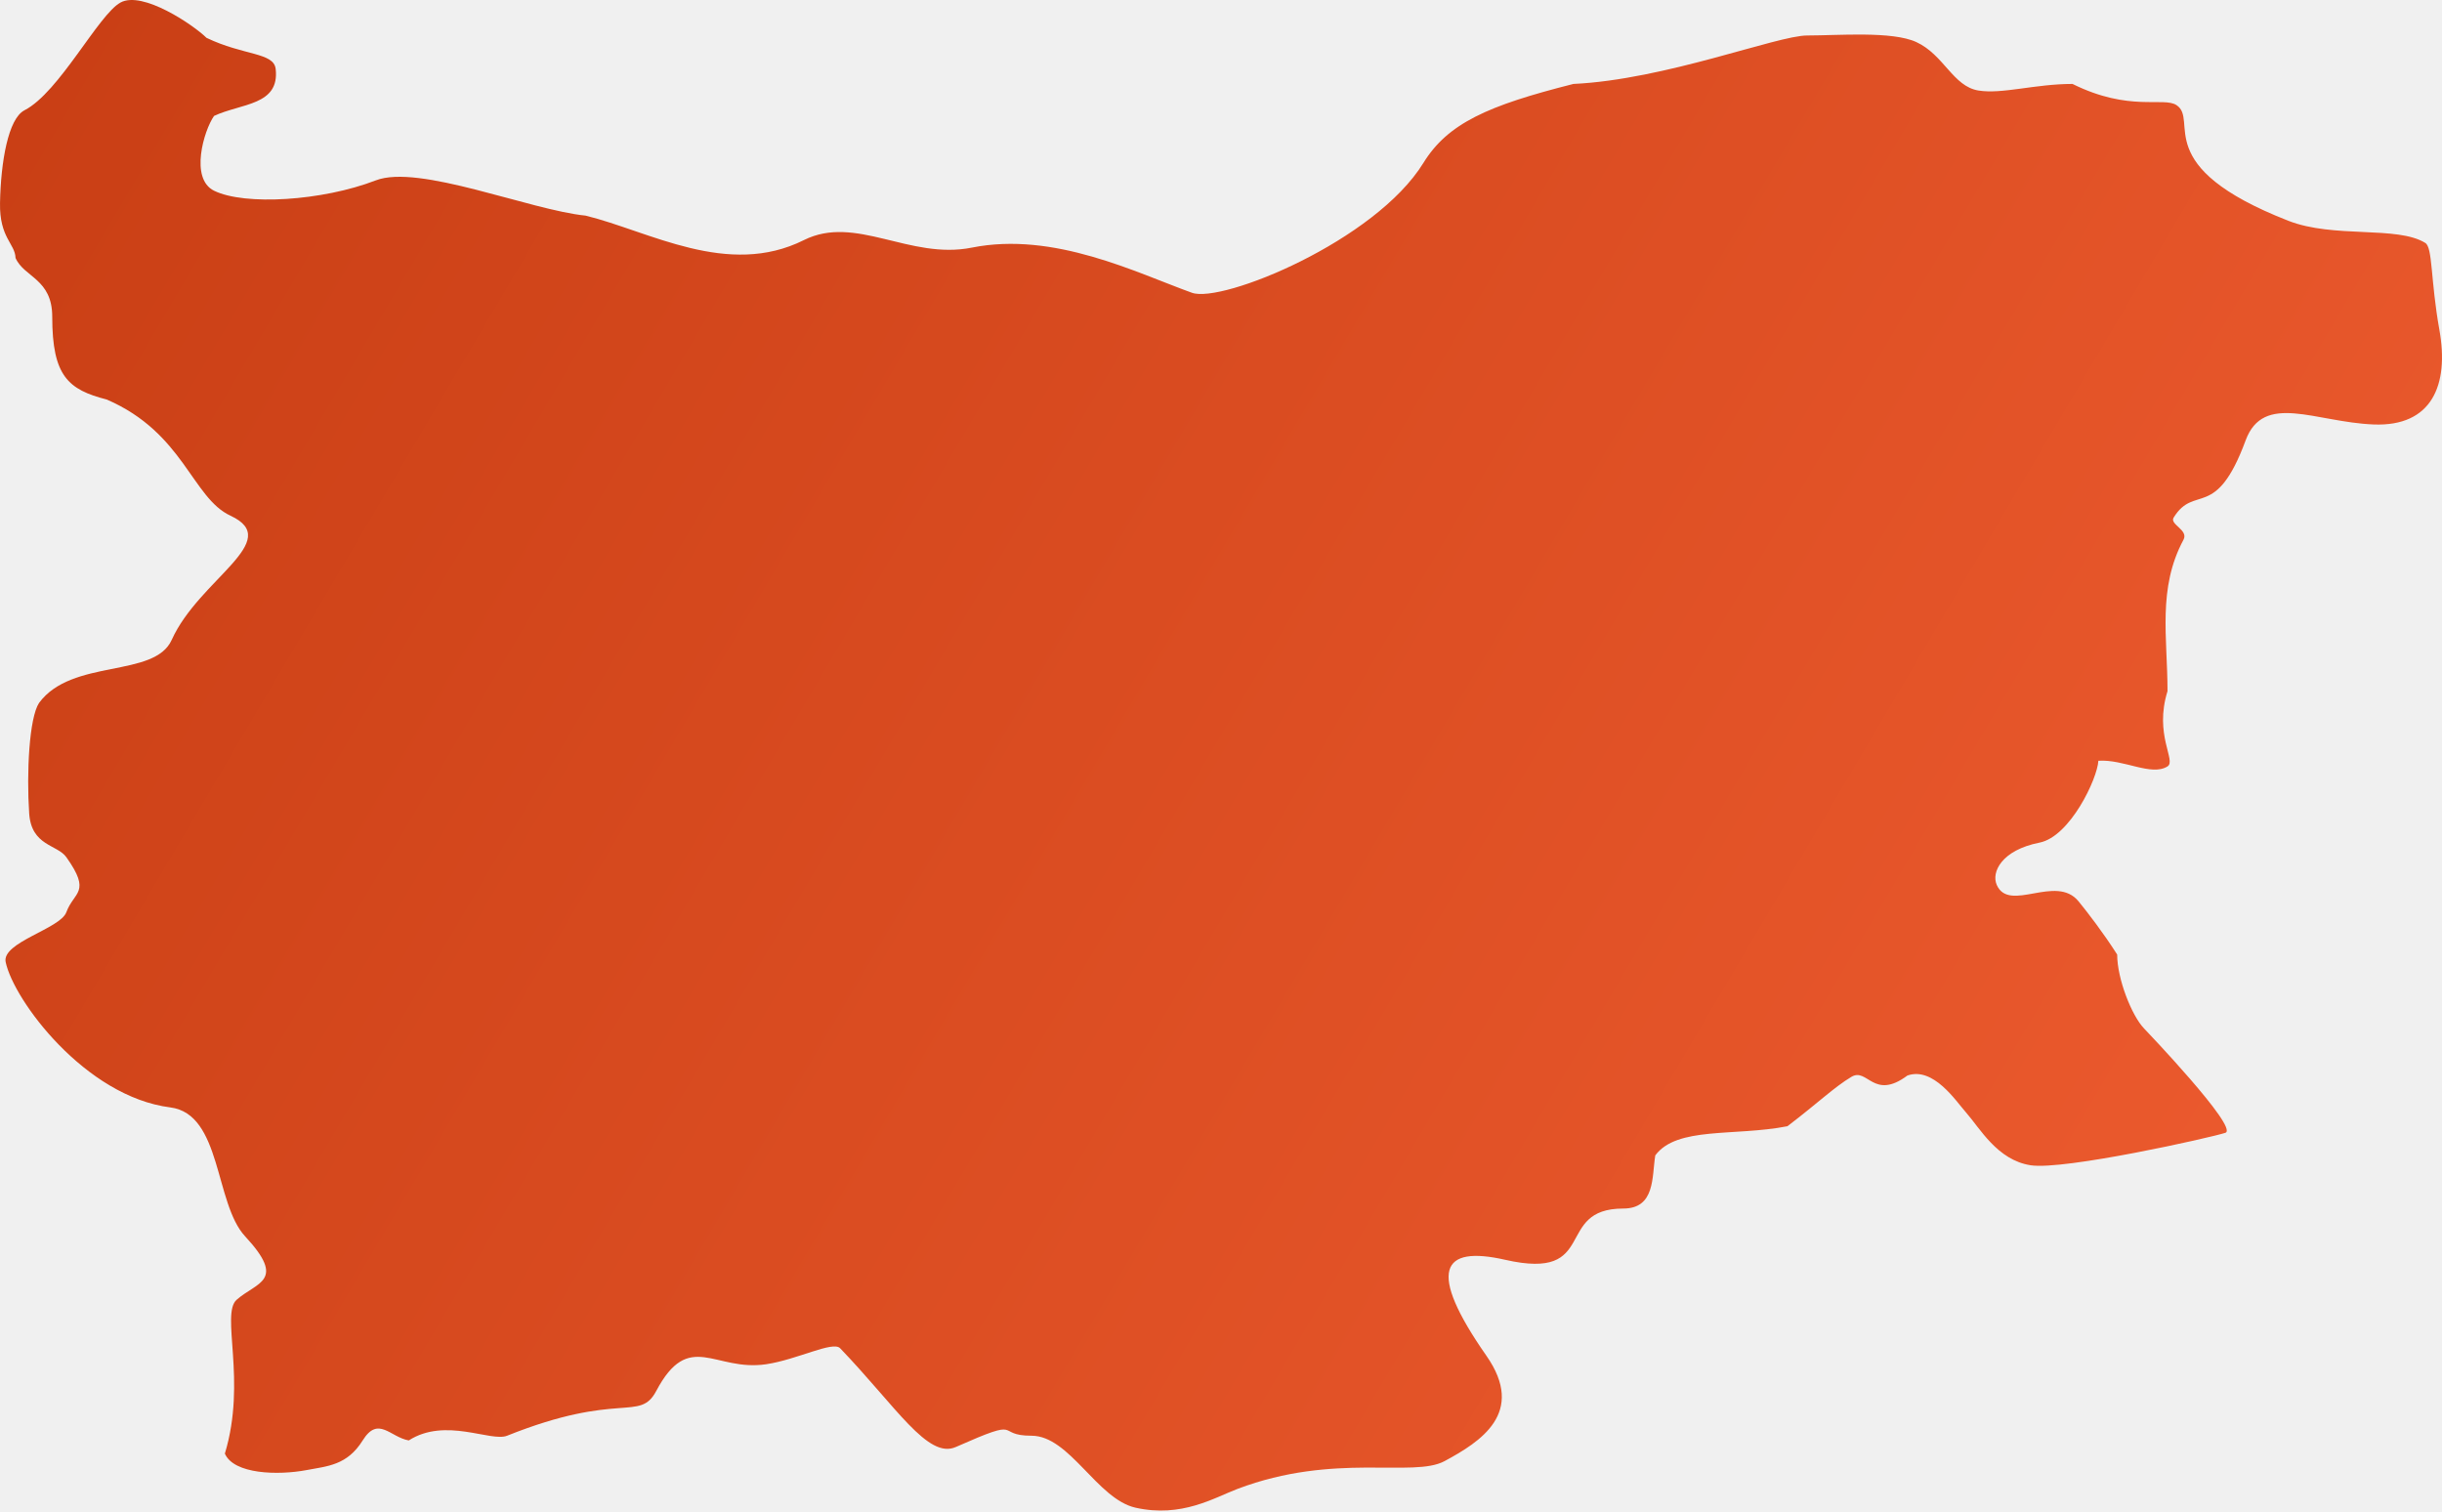
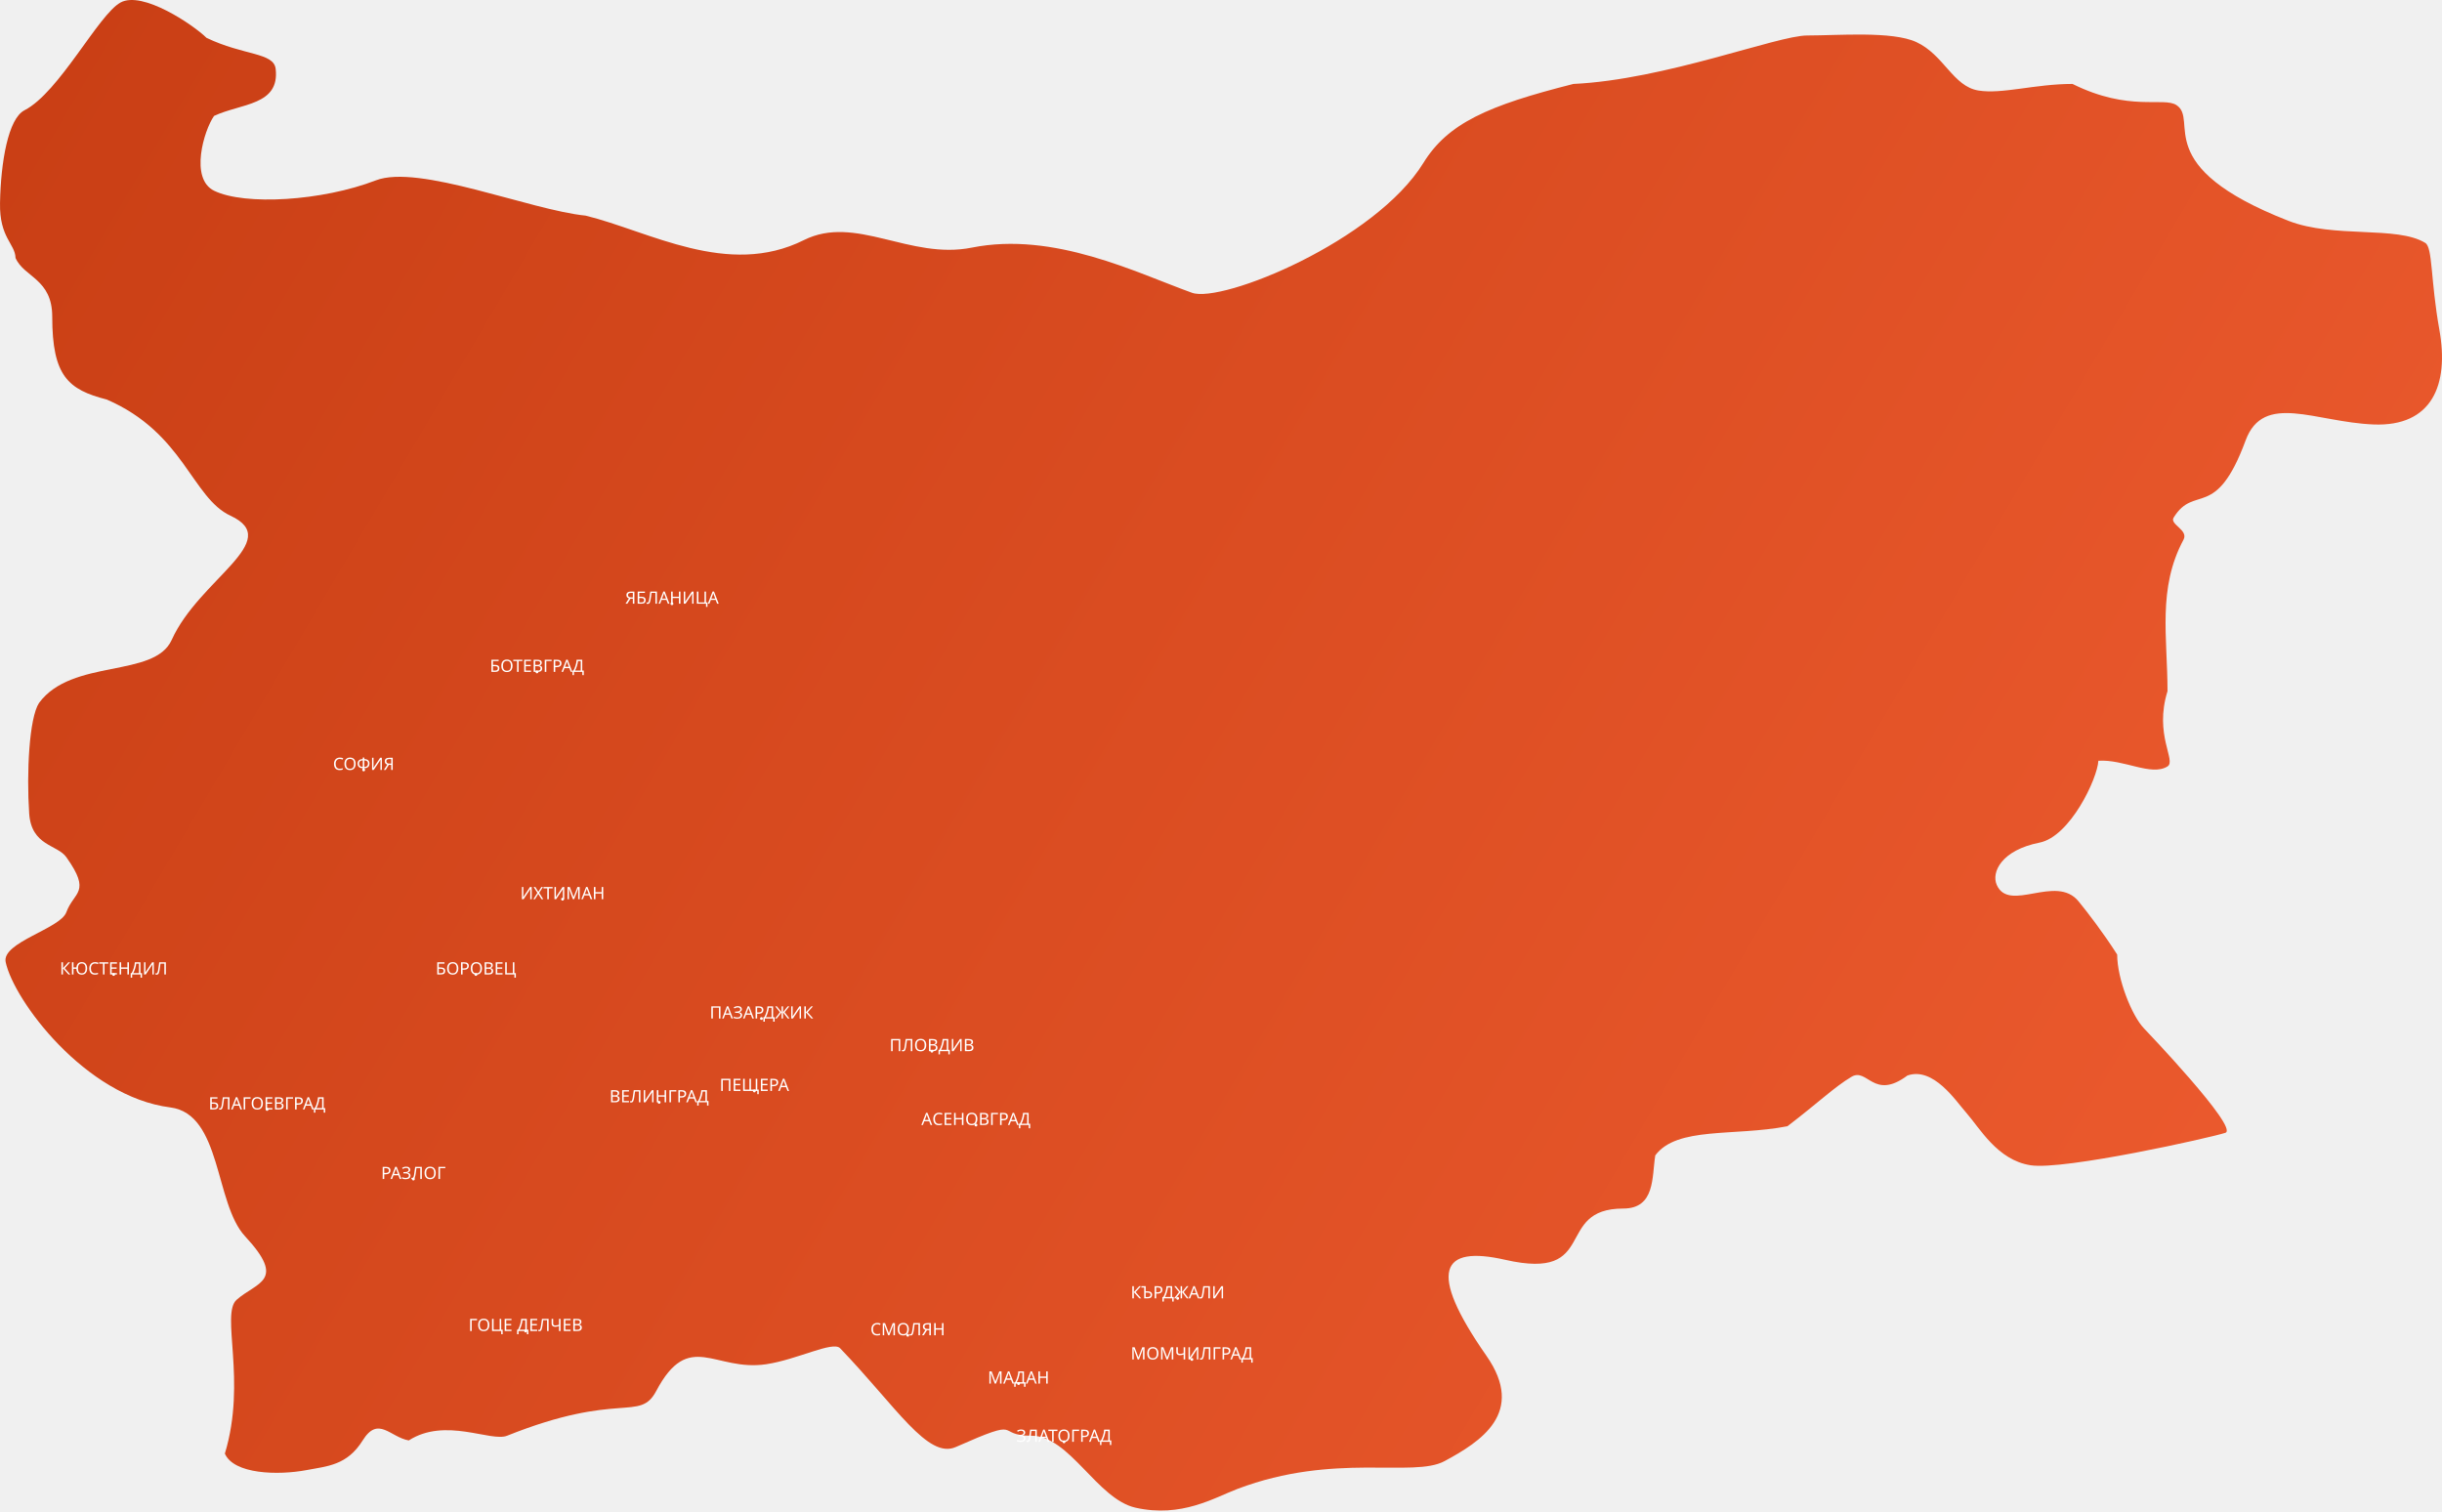
<svg xmlns="http://www.w3.org/2000/svg" width="1719" height="1064" fill="none" viewBox="0 0 1719 1064">
  <g class="map_outline">
    <path fill="url(#a)" d="M145.373 26.638c-9.05-8.94-45.031-33.442-60.593-24.833-15.563 8.609-43.045 63.242-67.547 75.825C5.76 83.52.569 113.925.015 142.859c-.472 24.608 10.622 28.595 10.926 38.74 5.96 13.686 25.827 14.569 25.827 41.389 0 41.813 11.258 51.323 38.41 58.276 54.302 23.509 59.931 69.203 87.082 81.785 38.04 17.628-22.185 44.7-41.389 87.414-12.166 27.058-70.196 12.913-93.374 44.369-6.968 10.574-8.883 49.312-6.953 77.811 1.555 22.966 19.774 21.81 26.158 30.794 17.88 25.165 5.297 24.171 0 38.74-4.239 11.655-45.633 21.191-42.714 35.098 5.629 26.82 55.958 94.698 115.889 102.314 36.271 4.609 31.125 67.547 52.647 90.725 29.436 31.7 8.278 32.118-5.96 44.7-11.39 10.066 7.285 56.951-8.277 108.276 6.291 14.57 37.426 15.42 57.613 11.59 14.639-2.78 28.476-3.31 39.403-20.86 10.957-17.602 19.366-2.27 32.449 0 25.826-16.559 57.734 1.27 69.202-3.31 79.202-31.685 93.283-9.44 104.963-31.46 23.178-43.707 41.058-13.427 77.48-18.874 21.862-3.269 46.899-16.555 51.985-11.257 39.734 41.389 61.717 78.271 81.454 69.531 49.336-21.851 26.489-7.94 53.309-7.94 26.82 0 46.082 44.57 73.176 50.66 32.449 7.28 55.501-7.06 71.851-13.25 68.209-25.83 123.543-7.59 145.688-19.53 25.17-13.58 57.54-33.952 29.47-74.174-42.05-60.262-31.79-77.811 13.25-67.547 66.56 15.174 33.77-36.091 83.1-36.091 22.62 0 20.09-22.405 22.52-37.416 15.23-20.529 55.63-13.244 93.04-20.529 22.19-16.957 32.78-27.411 45.03-34.767 11.31-6.782 15.57 16.887 39.41-.928 18.21-6.356 33.98 17.755 41.06 25.762 10.06 11.39 22.18 33.773 45.69 37.416 23.51 3.642 127.15-19.536 137.08-22.847 9.93-3.311-57.28-73.507-57.28-73.507-8.58-8.91-18.88-34.767-18.88-51.985-9.93-15.562-20.77-29.575-27.15-37.415-15.89-19.536-48.76 8.319-57.61-11.589-3.97-8.94 3.31-24.503 30.13-29.801 21.46-4.238 40.73-45.031 41.39-57.613 17.88-1.214 37.28 11.125 48.67 3.973 6.39-4.012-9.6-22.184 0-52.978 0-37.747-7.17-72.307 11.26-106.618 3.71-6.904-9.93-10.735-6.95-15.563 14.75-23.885 29.65 2.649 50.66-54.302 12.58-34.105 49-12.913 90.06-11.258 41.06 1.656 53.31-27.769 46.36-66.554-6.3-35.097-4.64-57.988-9.94-61.255-19.86-12.252-64.28-3.035-96.35-15.563-98.34-38.409-62.58-70.858-78.81-81.454-9.18-6-33.11 4.967-73.17-14.9-26.49 0-49.57 7.364-66.22 4.636-17.94-2.937-24.29-25.148-43.71-34.105-17.06-7.868-54.99-4.635-76.82-4.635-21.16 0-100 31.124-164.56 34.104-60.42 15.239-88.43 27.752-105.63 55.627-33.908 54.969-141.714 98.995-162.906 91.387-38.74-13.906-97.015-43.375-154.96-31.786-43.832 8.766-81.785-23.509-118.208-5.298-53.556 26.778-108.936-6.291-153.636-17.218-39.402-3.973-117.479-36.489-147.676-24.833-37.747 14.569-92.381 17.88-113.903 7.284-17.218-8.476-7.174-42.382 0-52.647 19.094-8.94 46.356-7.284 43.376-33.111-1.348-11.68-22.516-9.271-48.674-21.854Z" class="map_outline_path" />
    <g class="map_gradove">
-      
-       
-       
-       
-       
+       <g>
+         <circle cx="256" cy="542" r="1" fill="#fff" class="sofia" />
+         <text x="256" y="542" text-anchor="middle" font-family="SofiaSansMedium" alignment-baseline="middle" fill="#fff" font-size="3rem">СОФИЯ</text>
+       </g>
+       <g>
+         <circle cx="378" cy="473" r="1" fill="#fff" class="botevgrad" />
+         <text x="378" y="473" text-anchor="middle" font-family="SofiaSansMedium" alignment-baseline="middle" fill="#fff" font-size="3rem">БОТЕВГРАД</text>
+       </g>
+       <g>
+         <circle cx="473" cy="425" r="1" fill="#fff" class="qblanica" />
+         <text x="473" y="425" text-anchor="middle" font-family="SofiaSansMedium" alignment-baseline="middle" fill="#fff" font-size="3rem">ЯБЛАНИЦА</text>
+       </g>
+       <g>
+         <circle cx="80" cy="686" r="1" fill="#fff" class="kustendil" />
+         <text x="80" y="686" text-anchor="middle" font-family="SofiaSansMedium" alignment-baseline="middle" fill="#fff" font-size="3rem">КЮСТЕНДИЛ</text>
+       </g>
+       <g>
+         <circle cx="396" cy="633" r="1" fill="#fff" class="ihtiman" />
+         <text x="396" y="633" text-anchor="middle" font-family="SofiaSansMedium" alignment-baseline="middle" fill="#fff" font-size="3rem">ИХТИМАН</text>
+       </g>
+       <g>
+         <circle cx="335" cy="686" r="1" fill="#fff" class="borovetz" />
+         <text x="335" y="686" text-anchor="middle" font-family="SofiaSansMedium" alignment-baseline="middle" fill="#fff" font-size="3rem">БОРОВЕЦ</text>
+       </g>
+       <g>
+         <circle cx="370" cy="937" r="1" fill="#fff" class="goce_delchev" />
+         <text x="370" y="937" text-anchor="middle" font-family="SofiaSansMedium" alignment-baseline="middle" fill="#fff" font-size="3rem">ГОЦЕ ДЕЛЧЕВ</text>
+       </g>
+       <g>
+         <circle cx="188" cy="781" r="1" fill="#fff" class="blagoevgrad" />
+         <text x="188" y="781" text-anchor="middle" font-family="SofiaSansMedium" alignment-baseline="middle" fill="#fff" font-size="3rem">БЛАГОЕВГРАД</text>
+       </g>
+       <g>
+         <circle cx="464" cy="776" r="1" fill="#fff" class="venilgrad" />
+         <text x="464" y="776" text-anchor="middle" font-family="SofiaSansMedium" alignment-baseline="middle" fill="#fff" font-size="3rem">ВЕЛИНГРАД</text>
+       </g>
+       <g>
+         <circle cx="291" cy="830" r="1" fill="#fff" class="razlog" />
+         <text x="291" y="830" text-anchor="middle" font-family="SofiaSansMedium" alignment-baseline="middle" fill="#fff" font-size="3rem">РАЗЛОГ</text>
+       </g>
+       <g>
+         <circle cx="639" cy="940" r="1" fill="#fff" class="smolqn" />
+         <text x="639" y="940" text-anchor="middle" font-family="SofiaSansMedium" alignment-baseline="middle" fill="#fff" font-size="3rem">СМОЛЯН</text>
+       </g>
+       <g>
+         <circle cx="717" cy="974" r="1" fill="#fff" class="madan" />
+         <text x="717" y="974" text-anchor="middle" font-family="SofiaSansMedium" alignment-baseline="middle" fill="#fff" font-size="3rem">МАДАН</text>
+       </g>
+       <g>
+         <circle cx="839" cy="957" r="1" fill="#fff" class="momchilgrad" />
+         <text x="839" y="957" text-anchor="middle" font-family="SofiaSansMedium" alignment-baseline="middle" fill="#fff" font-size="3rem">МОМЧИЛГРАД</text>
+       </g>
+       <g>
+         <circle cx="749" cy="1015" r="1" fill="#fff" class="zlatograd" />
+         <text x="749" y="1015" text-anchor="middle" font-family="SofiaSansMedium" alignment-baseline="middle" fill="#fff" font-size="3rem">ЗЛАТОГРАД</text>
+       </g>
+       <g>
+         <circle cx="536" cy="717" r="1" fill="#fff" class="pazarjik" />
+         <text x="536" y="717" text-anchor="middle" font-family="SofiaSansMedium" alignment-baseline="middle" fill="#fff" font-size="3rem">ПАЗАРДЖИК</text>
+       </g>
+       <g>
+         <circle cx="656" cy="740" r="1" fill="#fff" class="plovdiv" />
+         <text x="656" y="740" text-anchor="middle" font-family="SofiaSansMedium" alignment-baseline="middle" fill="#fff" font-size="3rem">ПЛОВДИВ</text>
+       </g>
+       <g>
+         <circle cx="531" cy="768" r="1" fill="#fff" class="peshtera" />
+         <text x="531" y="768" text-anchor="middle" font-family="SofiaSansMedium" alignment-baseline="middle" fill="#fff" font-size="3rem">ПЕЩЕРА</text>
+       </g>
+       <g>
+         <circle cx="687" cy="792" r="1" fill="#fff" class="asenovgrad" />
+         <text x="687" y="792" text-anchor="middle" font-family="SofiaSansMedium" alignment-baseline="middle" fill="#fff" font-size="3rem">АСЕНОВГРАД</text>
+       </g>
+       <g>
+         <circle cx="829" cy="914" r="1" fill="#fff" class="kyrjali" />
+         <text x="829" y="914" text-anchor="middle" font-family="SofiaSansMedium" alignment-baseline="middle" fill="#fff" font-size="3rem">КЪРДЖАЛИ</text>
+       </g>
    </g>
  </g>
  <defs>
    <linearGradient id="a" x1="-109" x2="1593.5" y1="19.5" y2="1024" class="a" gradientUnits="userSpaceOnUse">
      <stop stop-color="#c73d13" />
      <stop offset="1" stop-color="#ed5b2f" />
    </linearGradient>
  </defs>
</svg>
